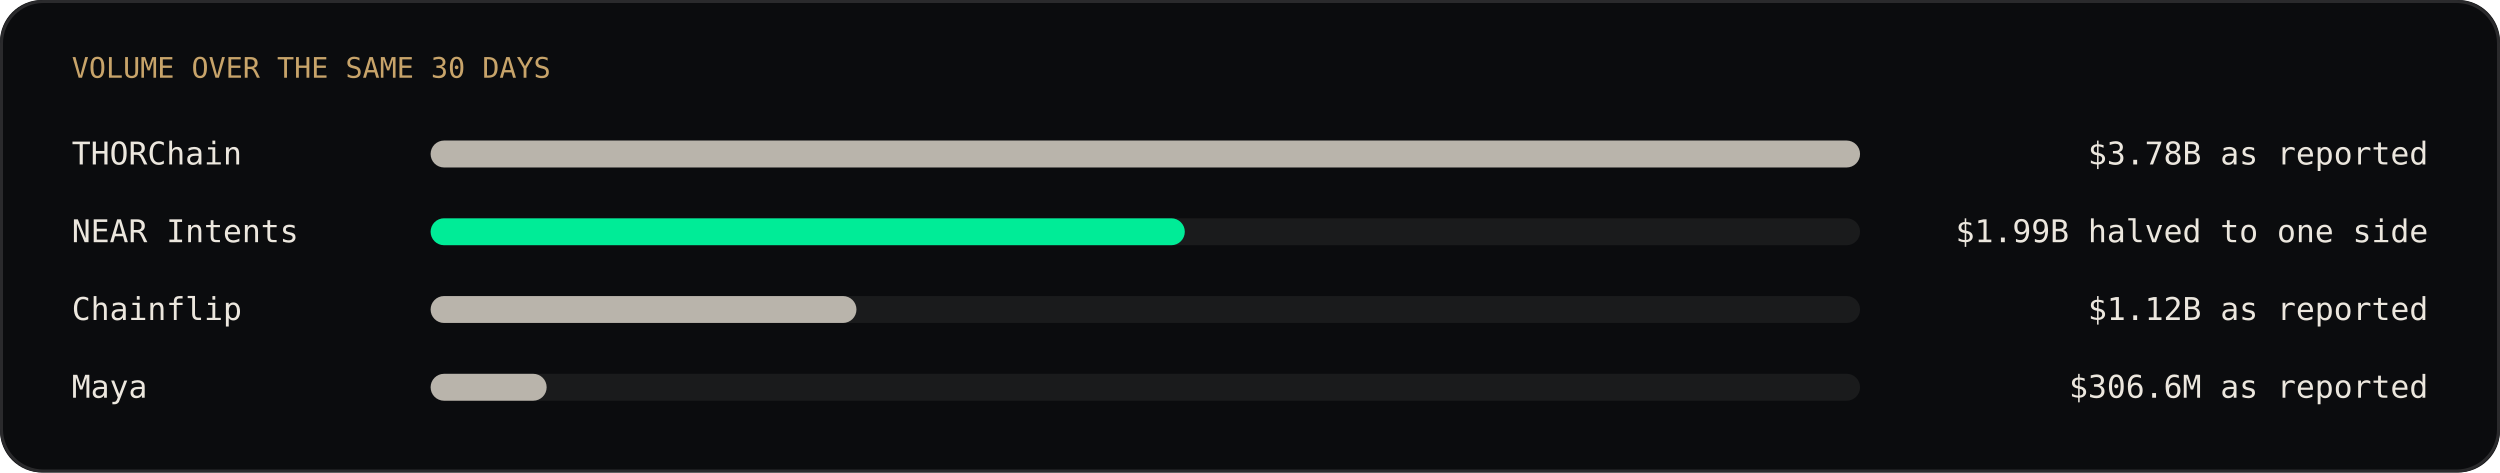
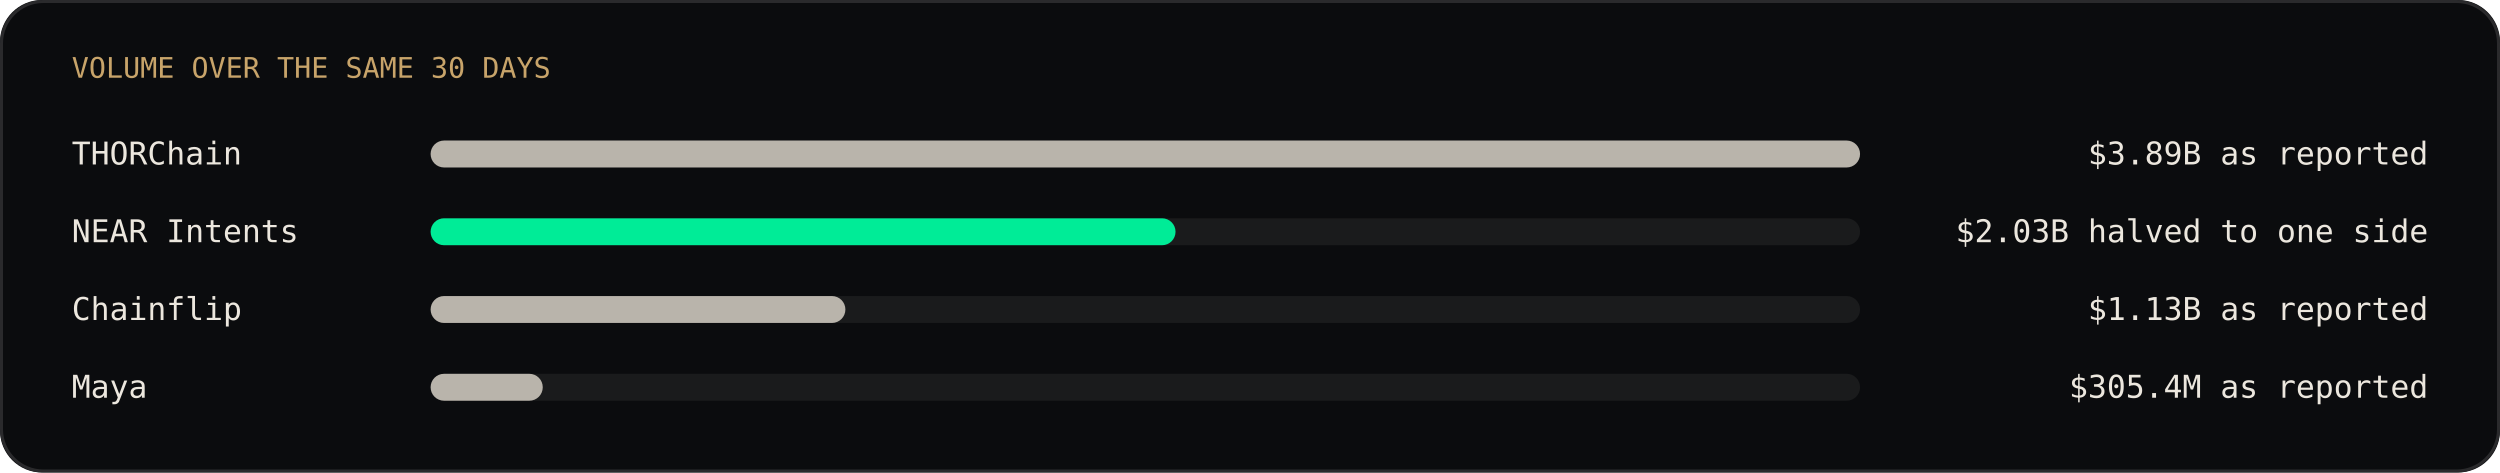
<svg xmlns="http://www.w3.org/2000/svg" viewBox="0 0 836 158" width="836" height="158" font-family="'JetBrains Mono', ui-monospace, SFMono-Regular, Menlo, Consolas, monospace" font-size="9">
  <rect width="836" height="158" rx="14" fill="#0b0c0e" />
  <rect x="0.5" y="0.5" width="835" height="157" rx="14" fill="none" stroke="#2a2a2c" />
  <text x="24.0" y="26.0" fill="#c8a46a" font-size="9.5" font-weight="500" text-anchor="start">VOLUME OVER THE SAME 30 DAYS</text>
  <text x="24.0" y="55.0" fill="#ece7de" font-size="10.5" font-weight="400" text-anchor="start">THORChain</text>
  <rect x="144.0" y="47.0" width="478.0" height="9" rx="4.5" fill="#ece7de" fill-opacity="0.07" />
  <rect x="144.0" y="47.0" width="478.0" height="9" rx="4.5" fill="#b9b4ab" />
-   <text x="812.0" y="55.0" fill="#ece7de" font-size="10.5" font-weight="400" text-anchor="end">$3.78B  as reported</text>
+   <text x="812.0" y="55.0" fill="#ece7de" font-size="10.5" font-weight="400" text-anchor="end">$3.89B  as reported</text>
  <text x="24.0" y="81.0" fill="#ece7de" font-size="10.5" font-weight="400" text-anchor="start">NEAR Intents</text>
  <rect x="144.0" y="73.0" width="478.0" height="9" rx="4.5" fill="#ece7de" fill-opacity="0.07" />
-   <rect x="144.0" y="73.0" width="252.2" height="9" rx="4.5" fill="#00ec97" />
-   <text x="812.0" y="81.0" fill="#ece7de" font-size="10.5" font-weight="400" text-anchor="end">$1.99B  halved to one side</text>
+   <rect x="144.0" y="73.0" width="249.1" height="9" rx="4.5" fill="#00ec97" />
+   <text x="812.0" y="81.0" fill="#ece7de" font-size="10.5" font-weight="400" text-anchor="end">$2.03B  halved to one side</text>
  <text x="24.0" y="107.0" fill="#ece7de" font-size="10.5" font-weight="400" text-anchor="start">Chainflip</text>
  <rect x="144.0" y="99.0" width="478.0" height="9" rx="4.5" fill="#ece7de" fill-opacity="0.07" />
-   <rect x="144.0" y="99.0" width="142.4" height="9" rx="4.5" fill="#b9b4ab" />
-   <text x="812.0" y="107.0" fill="#ece7de" font-size="10.5" font-weight="400" text-anchor="end">$1.12B  as reported</text>
+   <rect x="144.0" y="99.0" width="138.7" height="9" rx="4.5" fill="#b9b4ab" />
+   <text x="812.0" y="107.0" fill="#ece7de" font-size="10.5" font-weight="400" text-anchor="end">$1.13B  as reported</text>
  <text x="24.0" y="133.0" fill="#ece7de" font-size="10.5" font-weight="400" text-anchor="start">Maya</text>
  <rect x="144.0" y="125.0" width="478.0" height="9" rx="4.5" fill="#ece7de" fill-opacity="0.07" />
-   <rect x="144.0" y="125.0" width="38.8" height="9" rx="4.5" fill="#b9b4ab" />
-   <text x="812.0" y="133.0" fill="#ece7de" font-size="10.5" font-weight="400" text-anchor="end">$306.6M  as reported</text>
+   <rect x="144.0" y="125.0" width="37.5" height="9" rx="4.5" fill="#b9b4ab" />
+   <text x="812.0" y="133.0" fill="#ece7de" font-size="10.5" font-weight="400" text-anchor="end">$305.4M  as reported</text>
</svg>
